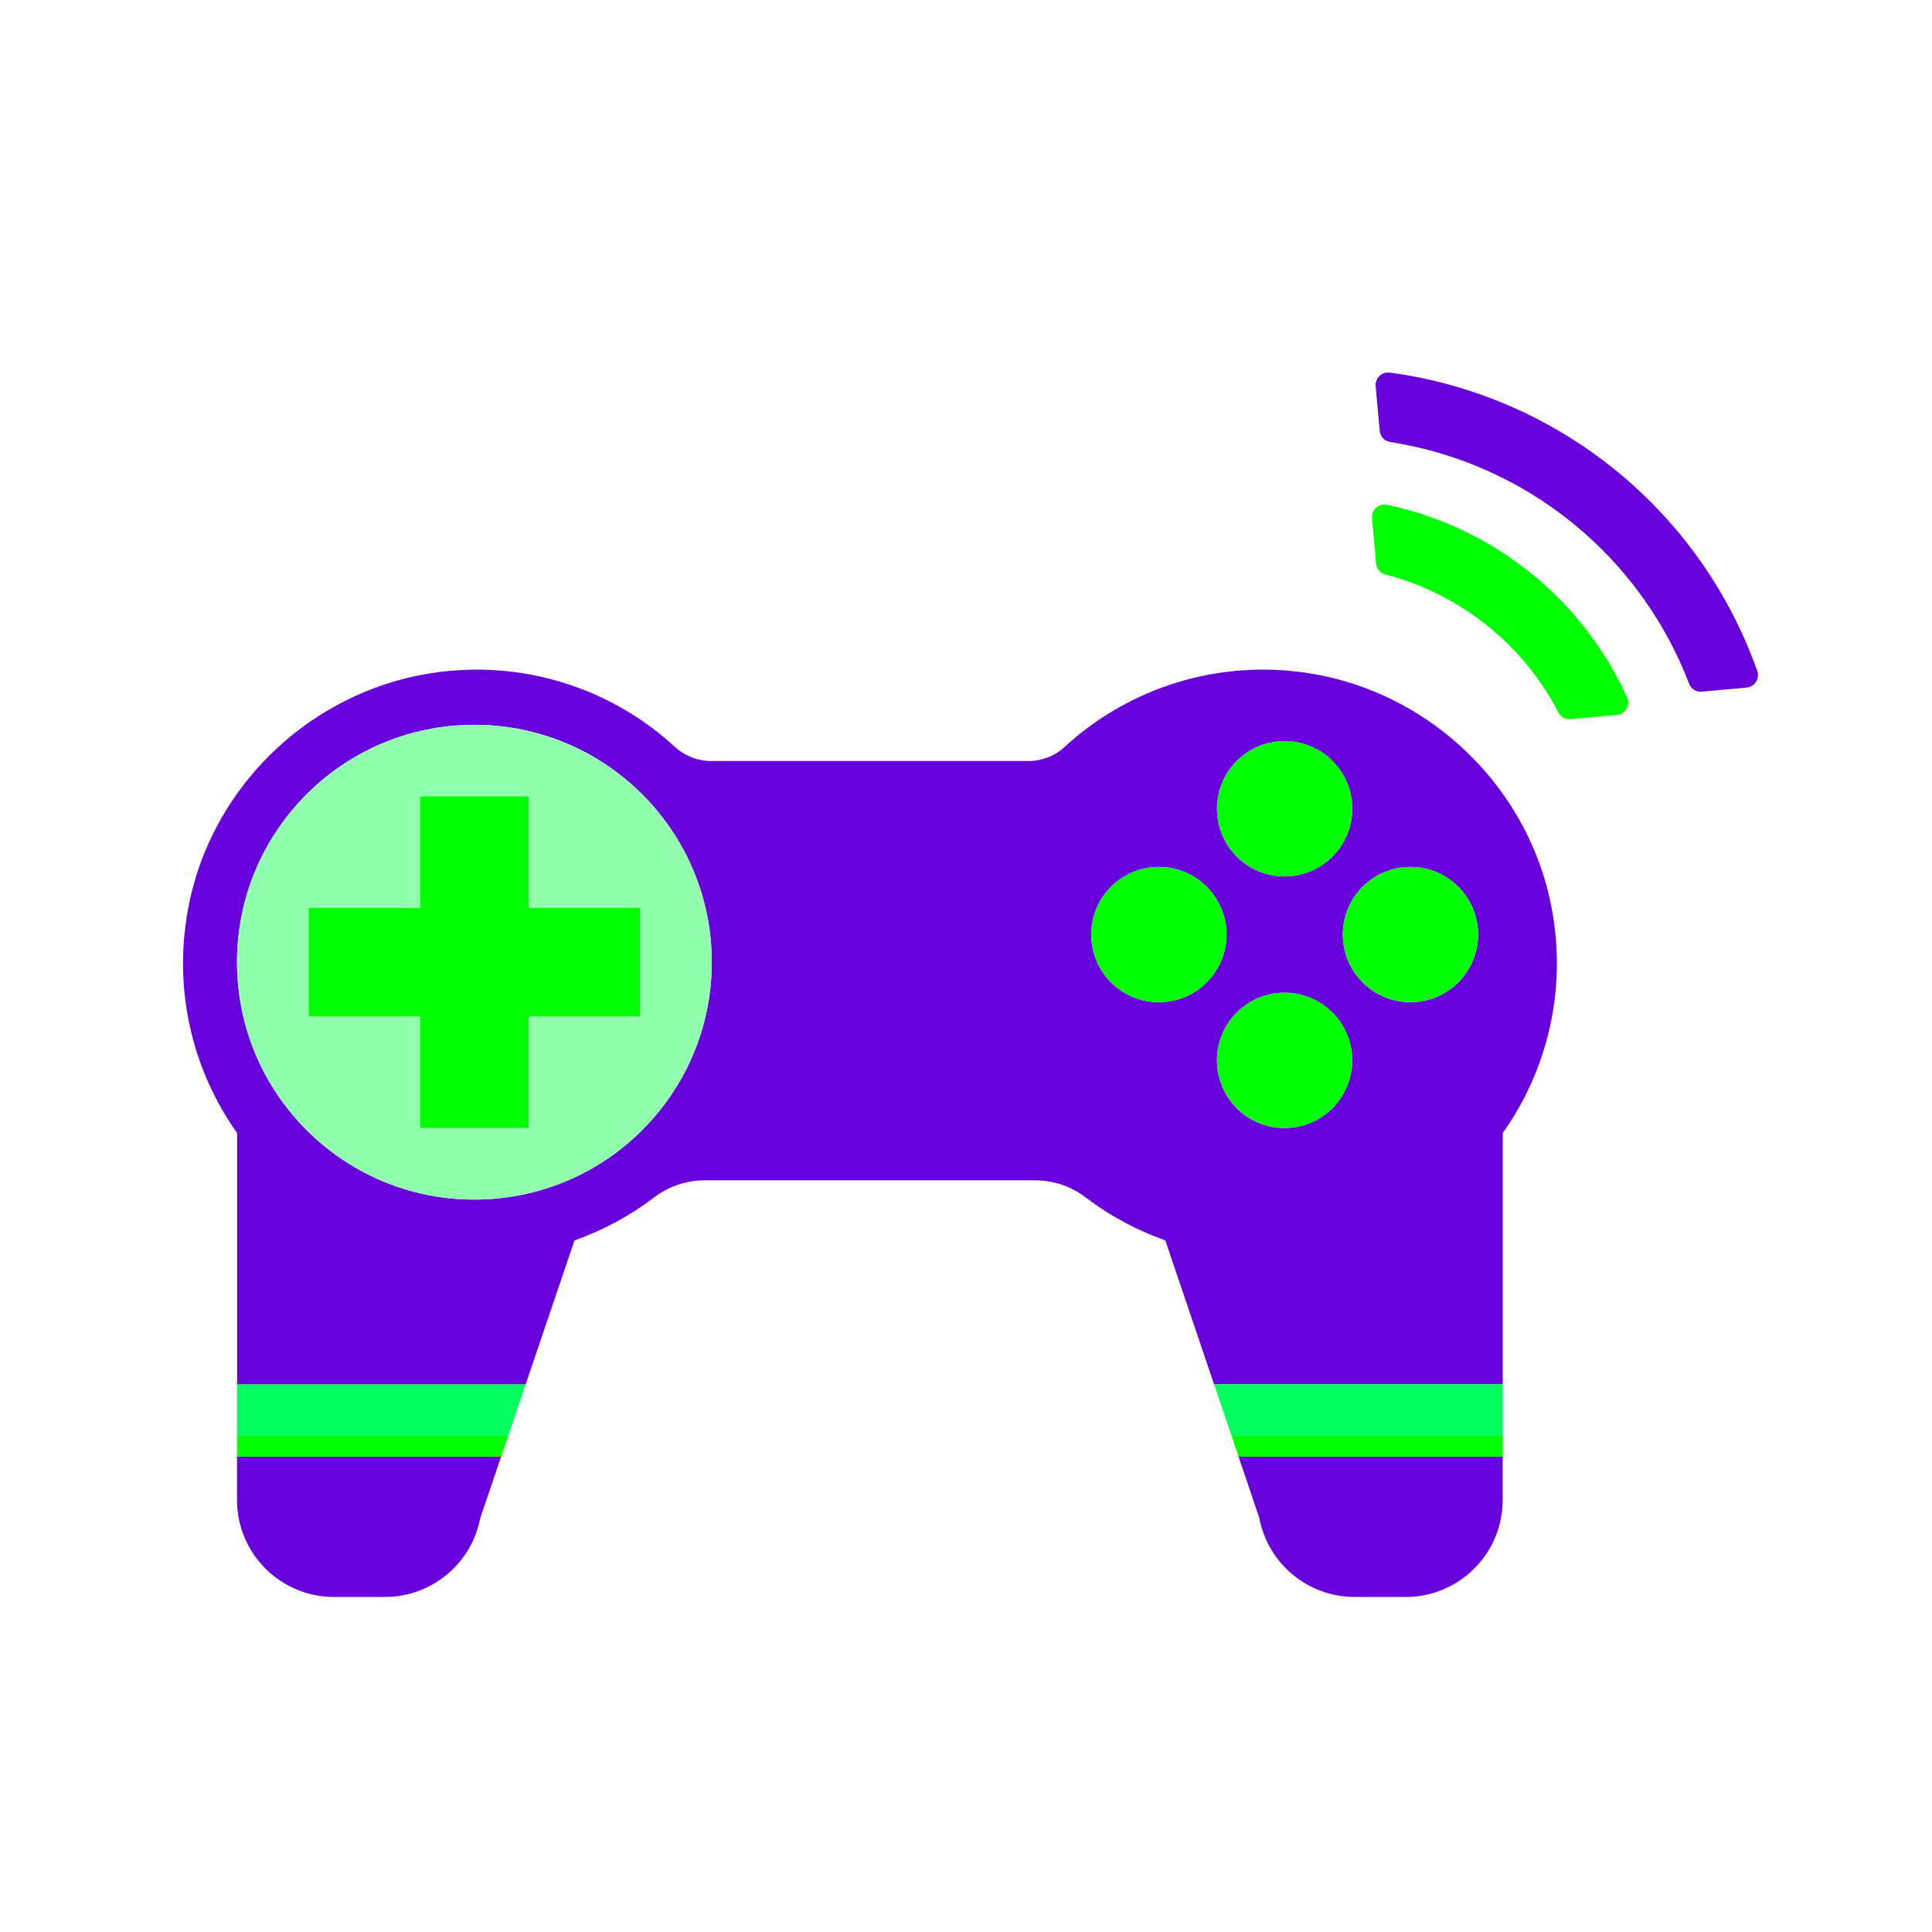
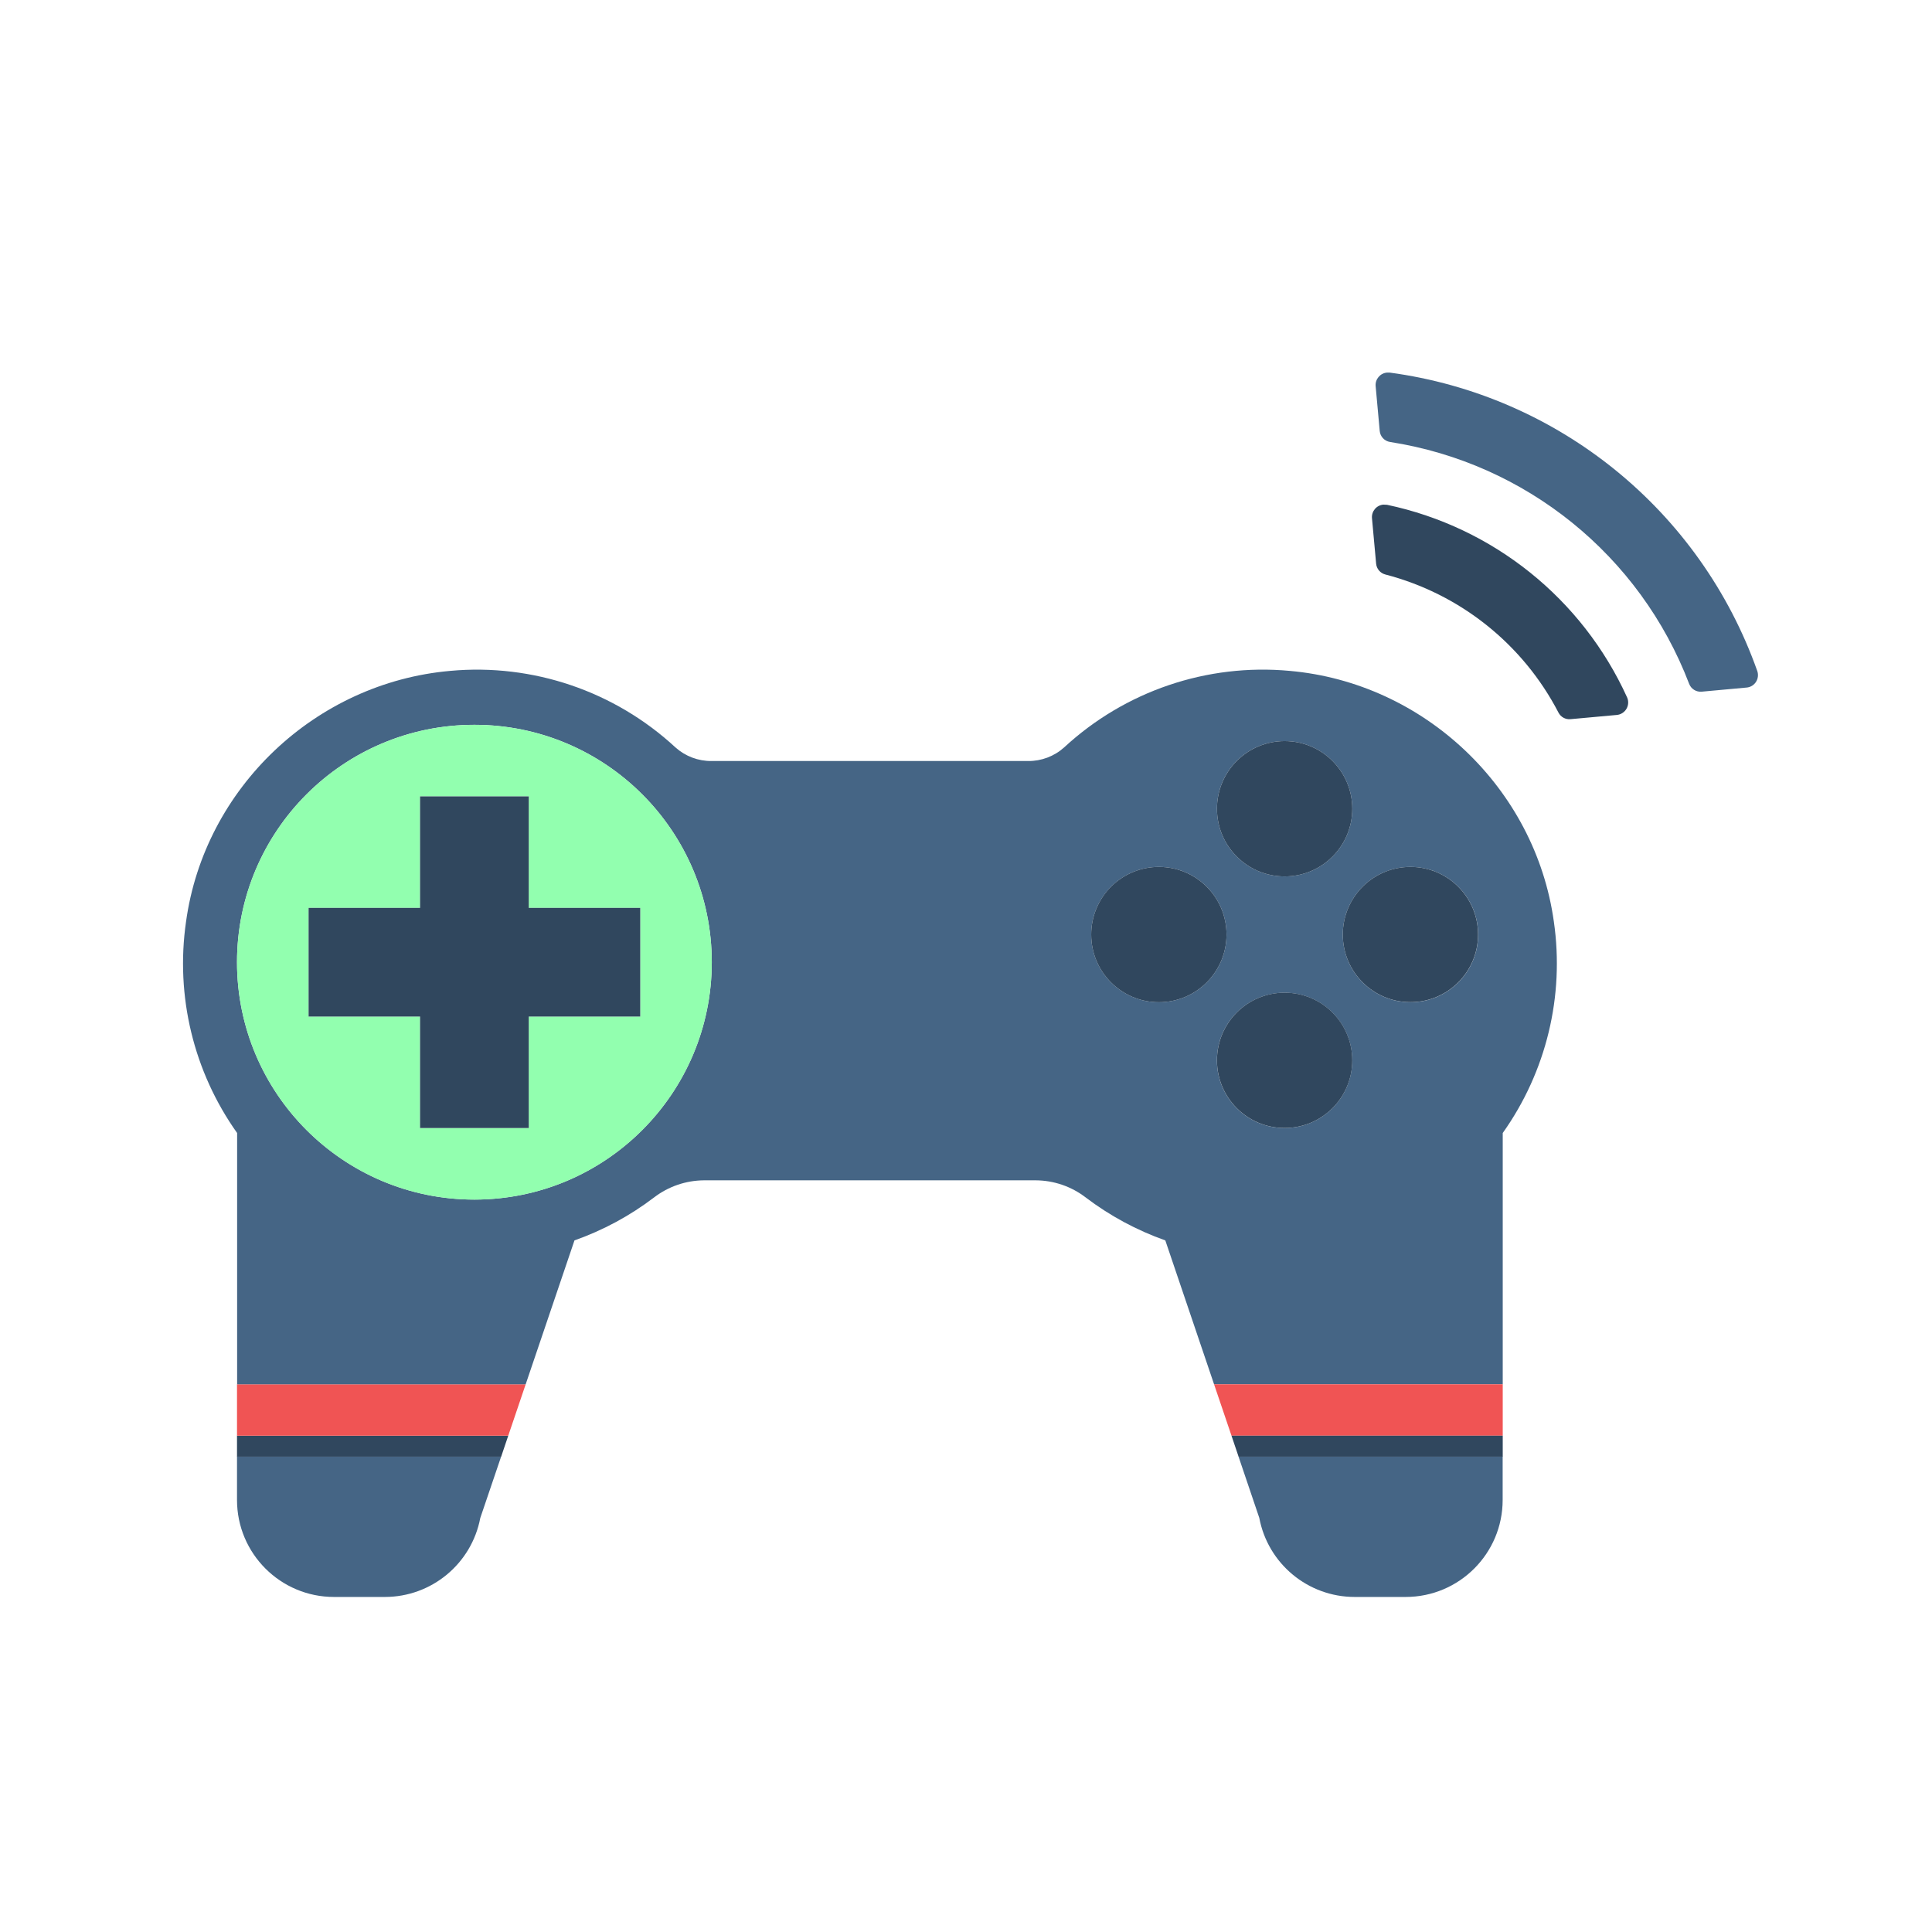
<svg xmlns="http://www.w3.org/2000/svg" id="Capa_1" data-name="Capa 1" viewBox="0 0 512 512">
  <defs>
-     <style>.cls-1{fill:#0f0}.cls-2{fill:#6700da}.cls-3{fill:#00ff5f}</style>
+     <style>.cls-1{fill:#30475E}.cls-2{fill:#456585}.cls-3{fill:#F05454}</style>
  </defs>
  <path d="M367.59 133.78l-1-.05a3.32 3.32 0 00-3 3.6l1.1 12.07a3.28 3.28 0 002.42 2.84 72.14 72.14 0 0145.91 36.62 3.23 3.23 0 003.16 1.73l12.29-1.12a3.32 3.32 0 002.73-4.65 90.38 90.38 0 00-63.61-51.04z" class="cls-1" />
  <path d="M368.28 98.74h-.72a3.31 3.31 0 00-3 3.59l1.08 11.89a3.26 3.26 0 002.75 2.91 101.58 101.58 0 0179.25 64.09 3.25 3.25 0 003.33 2.08l11.91-1.09a3.27 3.27 0 002.48-1.51 3.35 3.35 0 00.34-2.87 120.39 120.39 0 00-97.42-79.09zM88.53 423.21H102a25.74 25.74 0 0025.28-20.93l5.53-16.28h-70v11.5a25.71 25.71 0 0025.72 25.71zM359 423.21h13.51a25.71 25.71 0 0025.71-25.71V386h-70l5.5 16.24A25.73 25.73 0 00359 423.21z" class="cls-2" />
  <path d="M132.81 386.04l1.88-5.56H62.81v5.56h70z" class="cls-1" />
  <path d="M134.69 380.48l4.62-13.63h-76.5v13.63h71.88z" class="cls-3" />
  <path d="M139.31 366.85l12.93-38.13a77.33 77.33 0 0021.1-11.39 22 22 0 0113.25-4.53h87.89a21.91 21.91 0 0113.23 4.53 77.68 77.68 0 0021.11 11.39l12.92 38.13h76.5v-66.59a77.54 77.54 0 0013.55-56c-4.92-35.44-34.39-63.32-70-66.47A77.5 77.5 0 00282 198.08a14.09 14.09 0 01-9.54 3.6h-83.91a14.13 14.13 0 01-9.54-3.6 77.45 77.45 0 00-59.71-20.29c-35.65 3.15-65.11 31-70 66.47a77.55 77.55 0 0013.54 56v66.59zm201.13-67.91A17.93 17.93 0 11358.36 281a17.93 17.93 0 01-17.92 17.94zm33.34-69.2a17.93 17.93 0 11-17.92 17.93 17.92 17.92 0 0117.92-17.93zm-33.34-33.34a17.93 17.93 0 11-17.93 17.93 17.91 17.91 0 0117.93-17.93zm-33.33 33.34a17.93 17.93 0 11-17.93 17.93 17.94 17.94 0 0117.93-17.93zm-181.38-37.66A62.91 62.91 0 1162.81 255a62.9 62.9 0 0162.92-62.92z" class="cls-2" />
  <path d="M398.24 380.48v-13.63h-76.5l4.62 13.63h71.88z" class="cls-3" />
  <path d="M398.24 386.04v-5.56h-71.88l1.88 5.56h70z" class="cls-1" />
  <path fill="#92ffaf" d="M62.81 255a62.91 62.91 0 1062.92-62.91A62.9 62.9 0 0062.81 255zm106.86-14.4v28.79h-29.54v29.55h-28.81v-29.55H81.78V240.6h29.54v-29.55h28.81v29.55z" />
  <path d="M140.13 298.94v-29.55h29.54V240.6h-29.54v-29.55h-28.81v29.55H81.78v28.79h29.54v29.55h28.81zM322.51 214.33a17.93 17.93 0 1017.93-17.93 17.92 17.92 0 00-17.93 17.93zM322.51 281a17.93 17.93 0 1017.93-17.93A17.93 17.93 0 00322.51 281zM289.18 247.67a17.93 17.93 0 1017.93-17.93 17.92 17.92 0 00-17.93 17.93zM355.86 247.67a17.92 17.92 0 1017.92-17.93 17.92 17.92 0 00-17.92 17.93z" class="cls-1" />
</svg>
